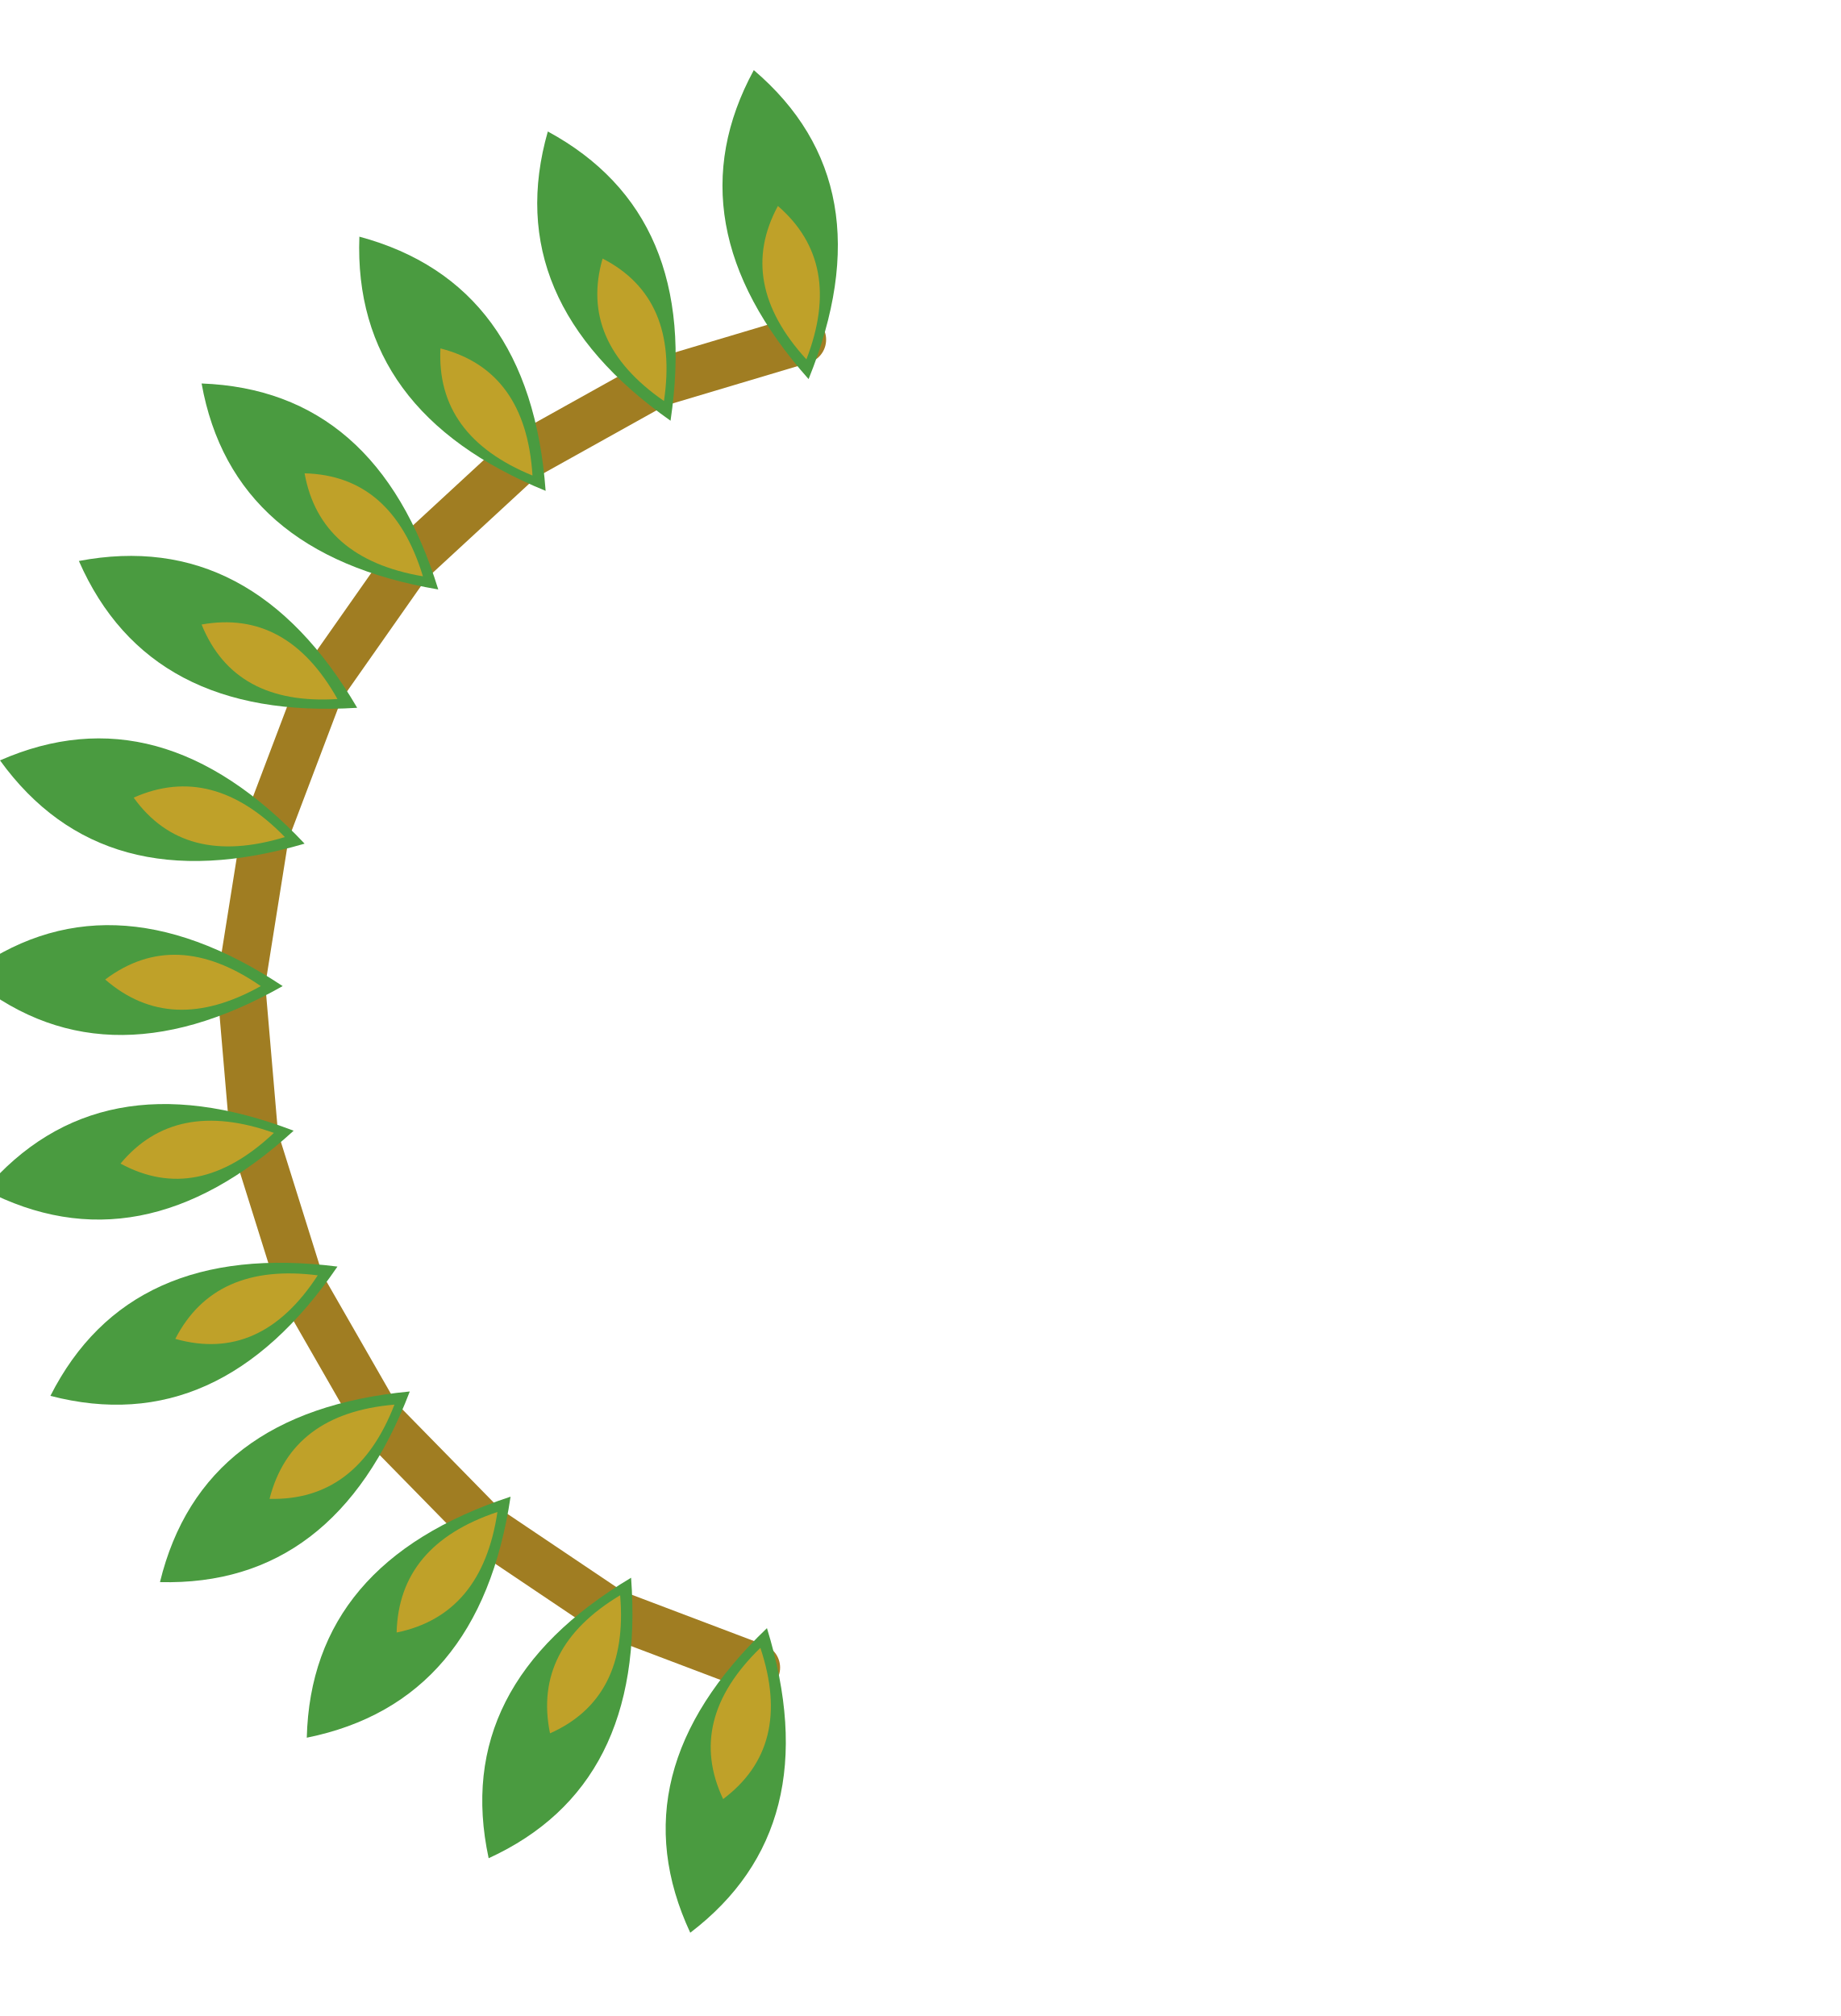
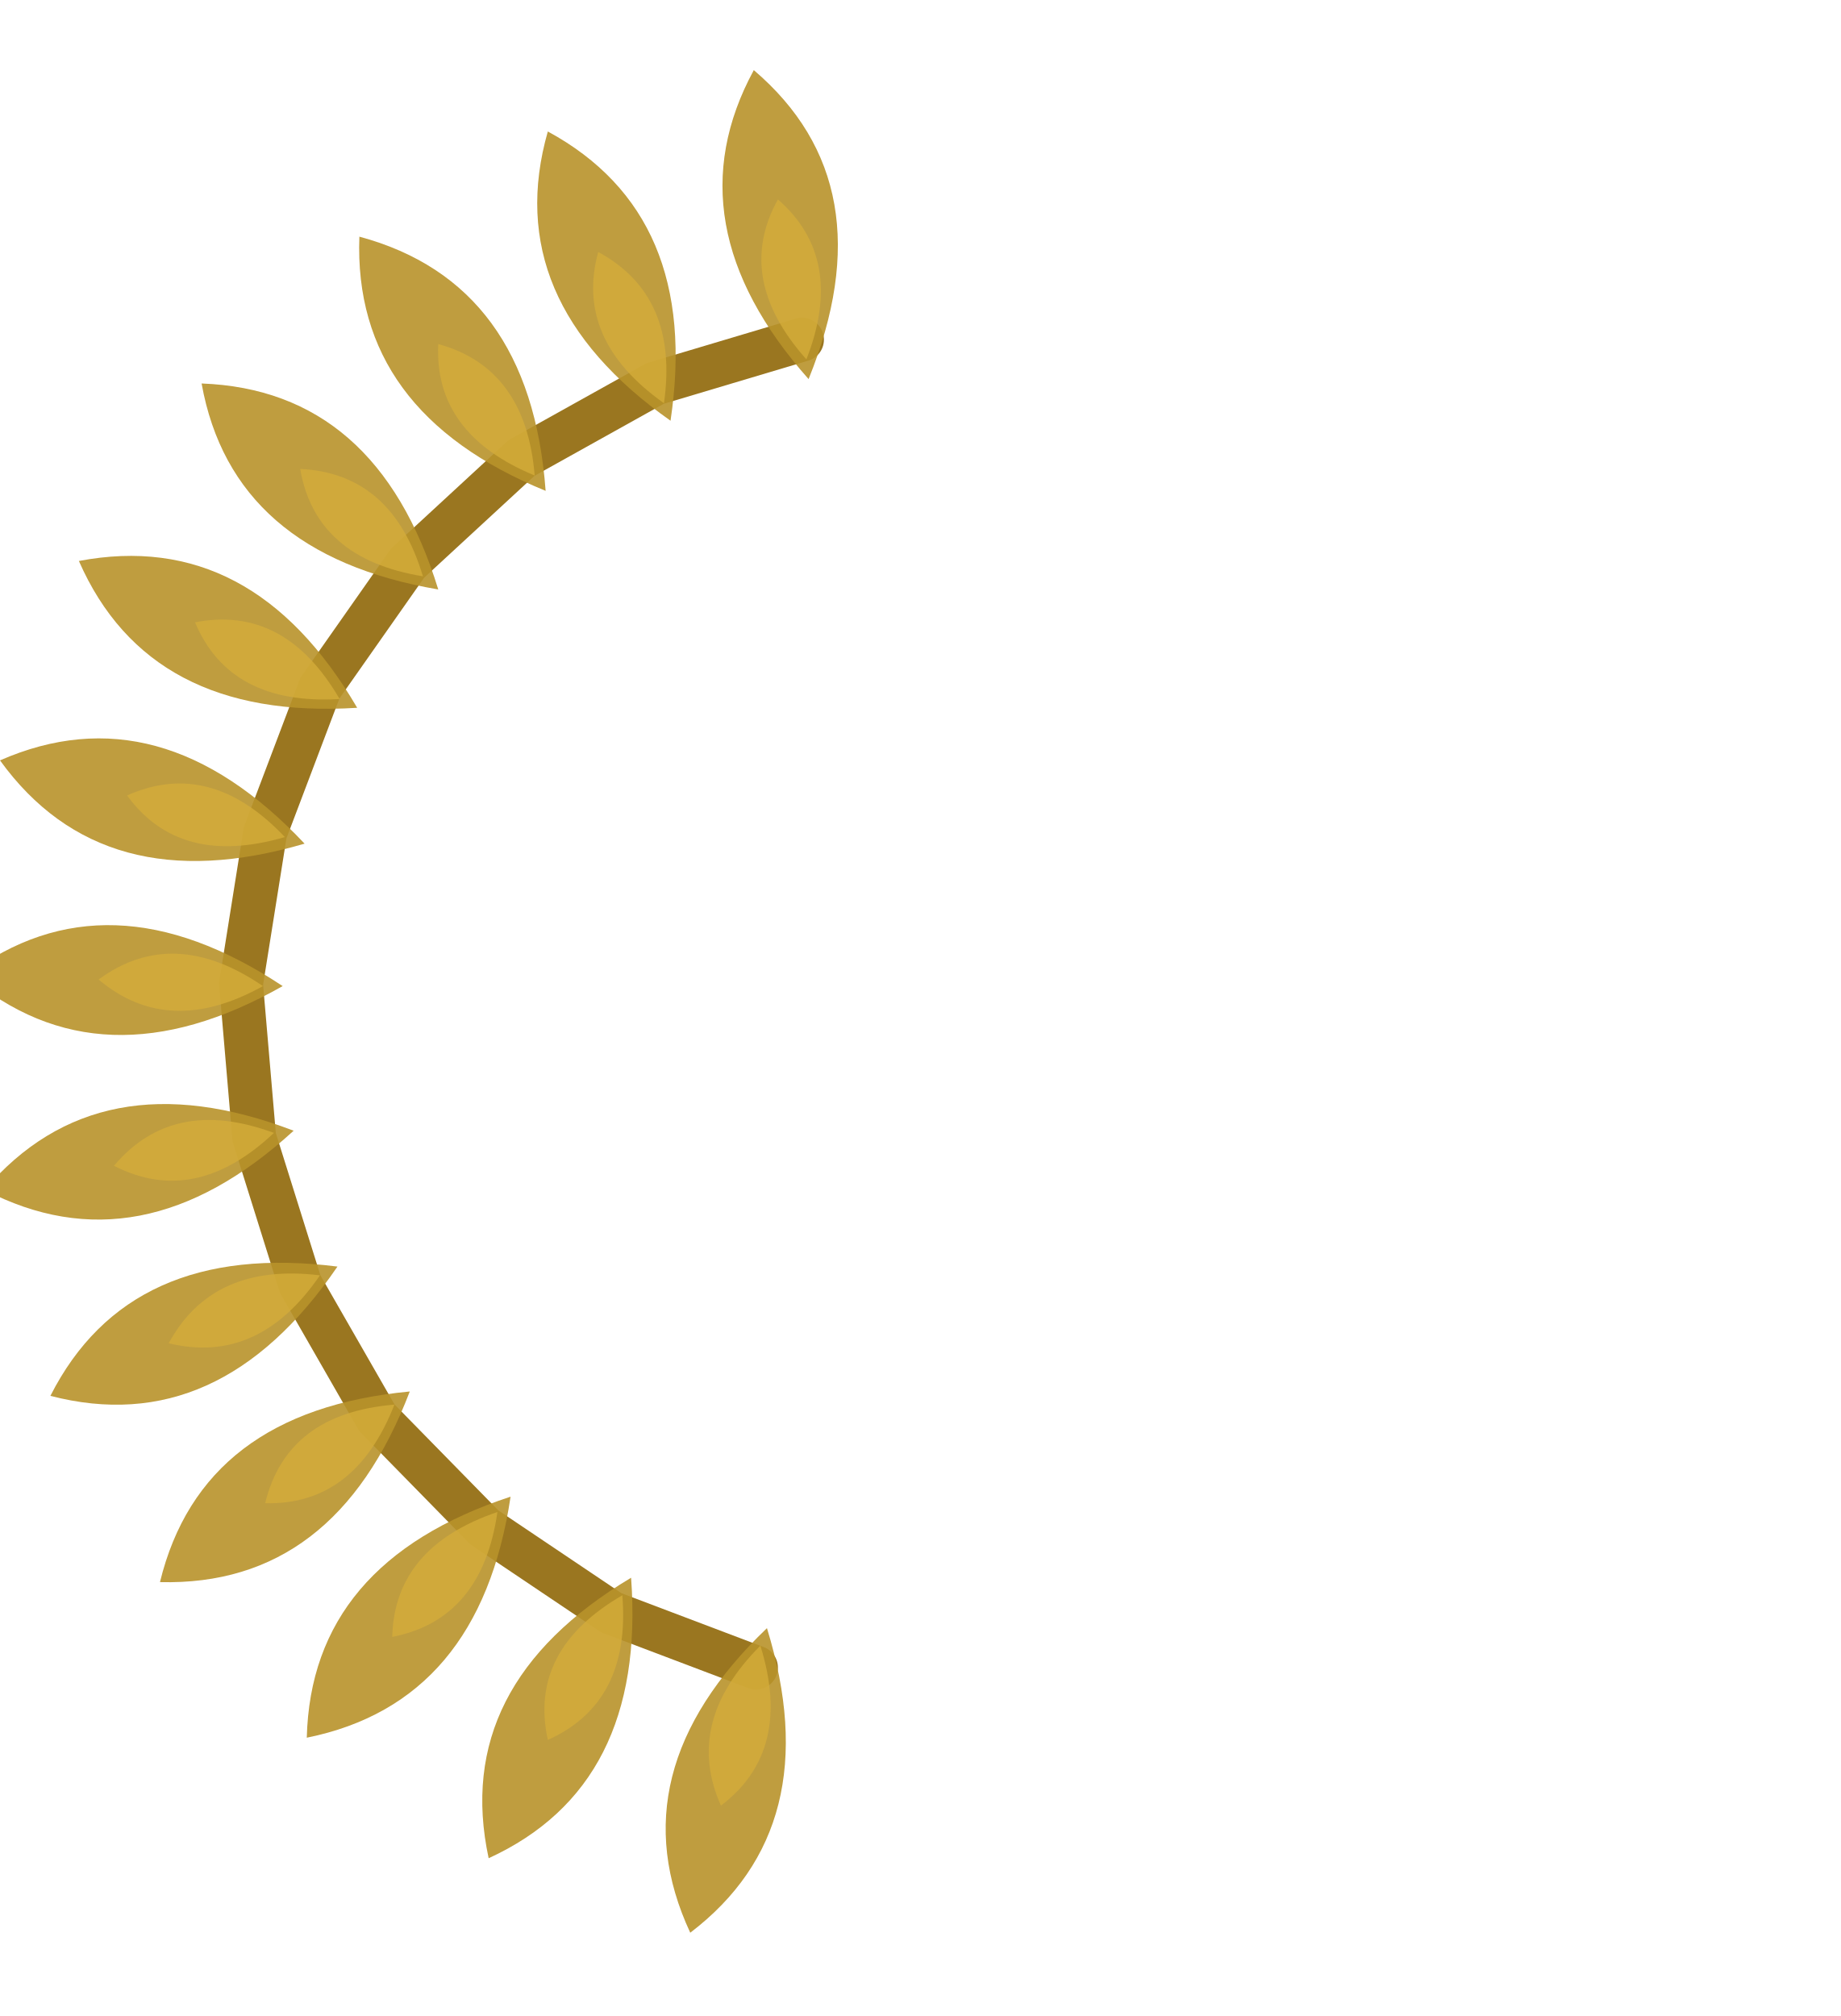
<svg xmlns="http://www.w3.org/2000/svg" viewBox="0 0 84 92" width="84" height="92">
-   <path d="M34.5 76.1 L27.9 73.6 L22.1 69.7 L17.2 64.7 L13.7 58.6 L11.6 51.9 L11.0 44.9 L12.1 38.0 L14.6 31.4 L18.6 25.7 L23.8 20.9 L29.9 17.5 L36.6 15.5 " stroke="#a07d22" stroke-width="2.2" fill="none" stroke-linecap="round" />
-   <g fill="#4a9b40">
+   <path d="M34.5 76.1 L27.9 73.6 L22.1 69.7 L17.2 64.7 L13.7 58.6 L11.6 51.9 L11.0 44.9 L12.1 38.0 L14.6 31.4 L18.6 25.7 L23.8 20.9 L29.9 17.5 L36.6 15.5 " stroke="#9a7620" stroke-width="2.0" fill="none" stroke-linecap="round" />
+   <g fill="#b8922a" opacity="0.90">
    <path d="M35.0 74.3 Q28.1 80.9 31.5 88.2 Q37.8 83.4 35.0 74.3Z" />
    <path d="M28.8 72.0 Q20.6 76.9 22.3 84.8 Q29.5 81.5 28.8 72.0Z" />
    <path d="M23.3 68.3 Q14.2 71.3 14.0 79.3 Q21.9 77.7 23.3 68.3Z" />
    <path d="M18.7 63.5 Q9.2 64.4 7.3 72.2 Q15.3 72.4 18.7 63.5Z" />
    <path d="M15.4 57.8 Q5.9 56.6 2.3 63.7 Q10.0 65.7 15.4 57.8Z" />
    <path d="M13.4 51.6 Q4.5 48.2 -0.7 54.3 Q6.4 58.0 13.4 51.6Z" />
    <path d="M12.9 45.0 Q4.9 39.7 -1.5 44.5 Q4.6 49.7 12.9 45.0Z" />
    <path d="M13.9 38.5 Q7.3 31.5 -0.0 34.7 Q4.7 41.2 13.9 38.5Z" />
    <path d="M16.3 32.3 Q11.5 24.1 3.6 25.6 Q6.8 32.9 16.3 32.3Z" />
    <path d="M20.0 26.9 Q17.2 17.8 9.2 17.5 Q10.6 25.3 20.0 26.9Z" />
    <path d="M24.9 22.4 Q24.2 12.9 16.4 10.8 Q16.1 18.8 24.9 22.4Z" />
    <path d="M30.6 19.2 Q32.0 9.8 25.0 6.0 Q22.8 13.7 30.6 19.2Z" />
    <path d="M36.9 17.3 Q40.5 8.4 34.4 3.2 Q30.6 10.2 36.9 17.3Z" />
  </g>
-   <g fill="#c9a227" opacity="0.92">
-     <path d="M34.7 75.2 Q31.3 78.5 33.0 82.1 Q36.2 79.7 34.7 75.2Z" />
-     <path d="M28.3 72.8 Q24.3 75.2 25.1 79.1 Q28.7 77.5 28.3 72.8Z" />
-     <path d="M22.7 69.0 Q18.2 70.5 18.1 74.5 Q22.0 73.7 22.7 69.0Z" />
-     <path d="M18.0 64.1 Q13.3 64.5 12.3 68.4 Q16.3 68.5 18.0 64.1Z" />
-     <path d="M14.5 58.2 Q9.8 57.6 8.0 61.1 Q11.9 62.2 14.5 58.2Z" />
-     <path d="M12.5 51.7 Q8.0 50.1 5.5 53.1 Q9.0 55.0 12.5 51.7Z" />
-     <path d="M11.9 45.0 Q8.0 42.3 4.8 44.7 Q7.8 47.3 11.9 45.0Z" />
-     <path d="M13.0 38.2 Q9.7 34.8 6.1 36.4 Q8.4 39.6 13.0 38.2Z" />
-     <path d="M15.4 31.9 Q13.1 27.8 9.2 28.5 Q10.7 32.2 15.4 31.9Z" />
-     <path d="M19.3 26.3 Q17.9 21.7 13.9 21.6 Q14.6 25.5 19.3 26.3Z" />
-     <path d="M24.3 21.7 Q24.0 16.9 20.1 15.9 Q19.9 19.9 24.3 21.7Z" />
-     <path d="M30.3 18.3 Q31.0 13.6 27.5 11.8 Q26.4 15.6 30.3 18.3Z" />
-     <path d="M36.8 16.4 Q38.5 12.0 35.5 9.4 Q33.6 12.9 36.8 16.4Z" />
+   <g fill="#d4ac3a" opacity="0.80">
+     <path d="M34.7 75.1 Q31.2 78.6 32.9 82.4 Q36.2 79.9 34.7 75.1Z" />
+     <path d="M28.4 72.8 Q24.1 75.3 25.0 79.4 Q28.8 77.7 28.4 72.8Z" />
+     <path d="M22.7 69.0 Q18.0 70.6 17.9 74.7 Q22.0 73.9 22.7 69.0Z" />
+     <path d="M18.0 64.1 Q13.1 64.5 12.1 68.6 Q16.2 68.7 18.0 64.1Z" />
+     <path d="M14.6 58.2 Q9.7 57.6 7.7 61.3 Q11.8 62.3 14.6 58.2Z" />
+     <path d="M12.5 51.7 Q7.9 50.0 5.2 53.2 Q8.9 55.1 12.5 51.7Z" />
+     <path d="M12.0 45.0 Q7.9 42.2 4.5 44.7 Q7.7 47.4 12.0 45.0Z" />
+     <path d="M13.0 38.2 Q9.6 34.6 5.8 36.3 Q8.2 39.6 13.0 38.2Z" />
+     <path d="M15.5 31.9 Q13.0 27.6 8.9 28.4 Q10.5 32.2 15.5 31.9Z" />
+     <path d="M19.3 26.3 Q17.9 21.6 13.7 21.4 Q14.4 25.5 19.3 26.3Z" />
+     <path d="M24.4 21.7 Q24.0 16.8 20.0 15.7 Q19.8 19.8 24.4 21.7Z" />
+     <path d="M30.3 18.4 Q31.0 13.5 27.3 11.5 Q26.2 15.5 30.3 18.4Z" />
+     <path d="M36.8 16.4 Q38.6 11.8 35.5 9.1 Q33.5 12.7 36.8 16.4Z" />
  </g>
</svg>
